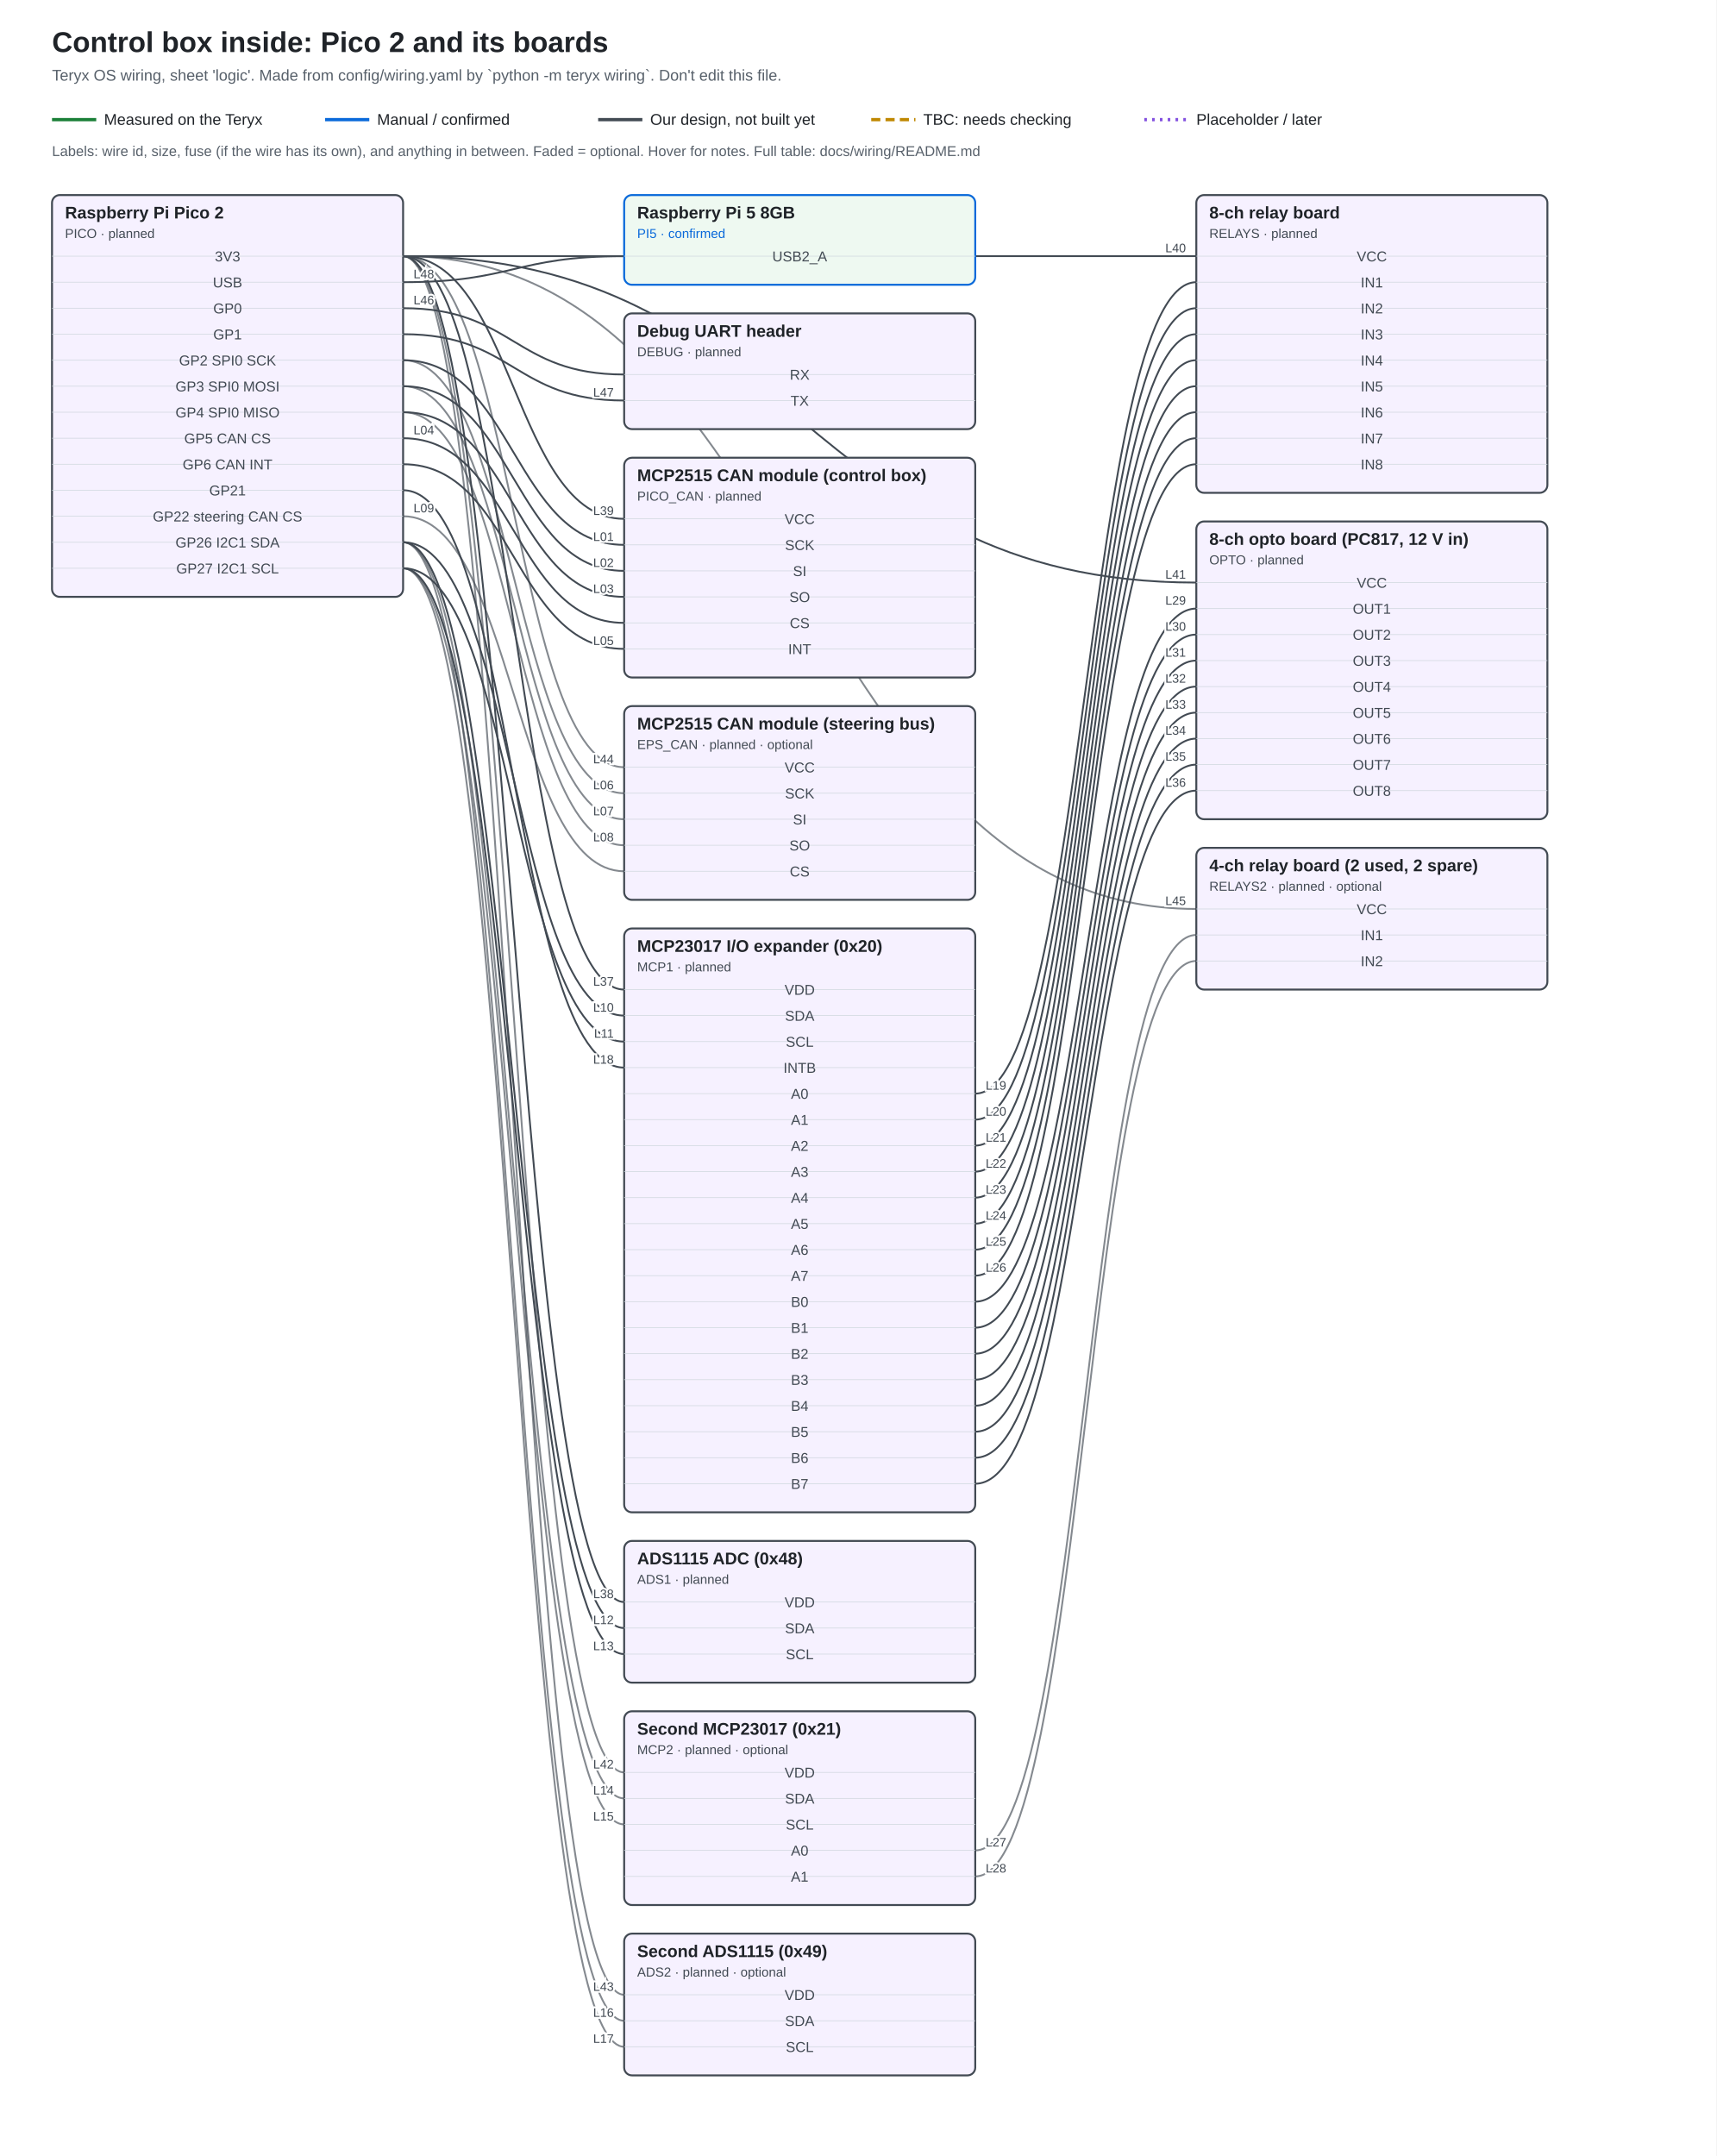
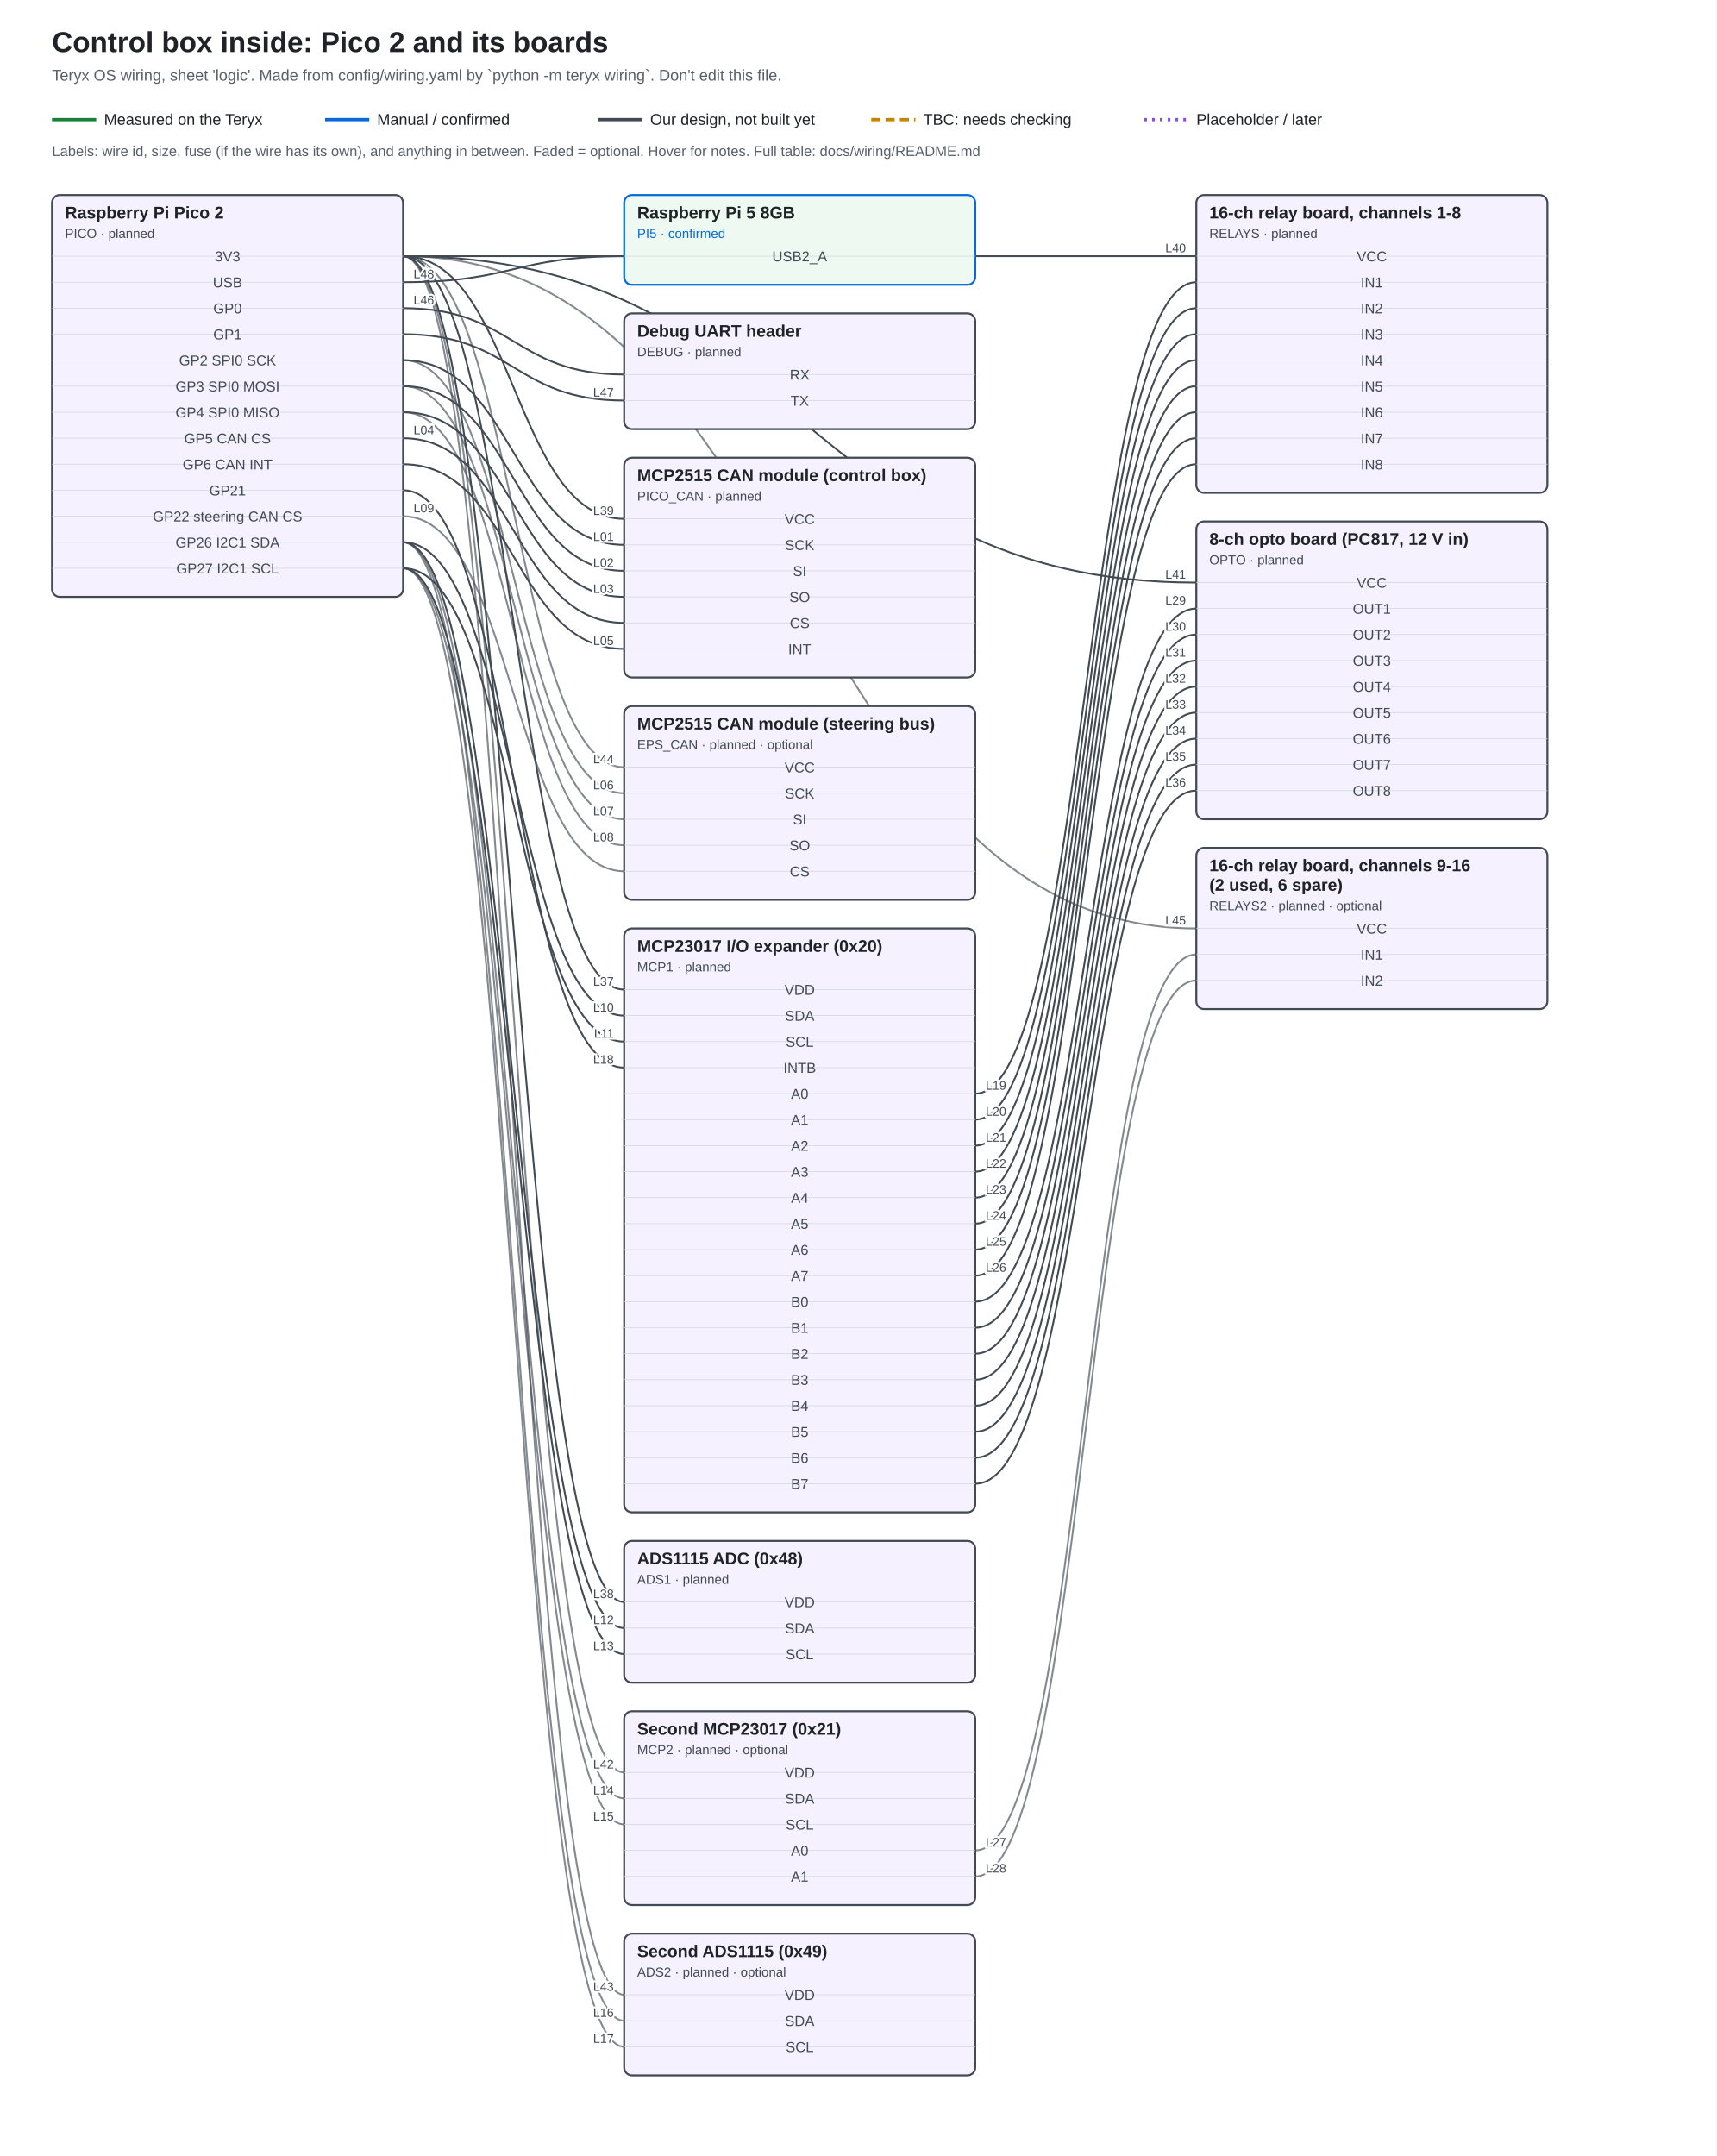
<svg xmlns="http://www.w3.org/2000/svg" viewBox="0 0 1320 1658" width="1320" height="1658" font-family="Arial, Helvetica, sans-serif" data-sheet="logic">
  <rect width="1320" height="1658" fill="#ffffff" />
  <text x="40" y="40" font-size="22" text-anchor="start" font-weight="bold" fill="#1f2328">Control box inside: Pico 2 and its boards</text>
  <text x="40" y="62" font-size="12" text-anchor="start" font-weight="normal" fill="#57606a">Teryx OS wiring, sheet 'logic'. Made from config/wiring.yaml by `python -m teryx wiring`. Don't edit this file.</text>
  <line x1="40" y1="92" x2="74" y2="92" stroke="#1a7f37" stroke-width="2.5" />
  <text x="80" y="96" font-size="12" text-anchor="start" font-weight="normal" fill="#1f2328">Measured on the Teryx</text>
  <line x1="250" y1="92" x2="284" y2="92" stroke="#0969da" stroke-width="2.5" />
  <text x="290" y="96" font-size="12" text-anchor="start" font-weight="normal" fill="#1f2328">Manual / confirmed</text>
  <line x1="460" y1="92" x2="494" y2="92" stroke="#424a53" stroke-width="2.5" />
  <text x="500" y="96" font-size="12" text-anchor="start" font-weight="normal" fill="#1f2328">Our design, not built yet</text>
  <line x1="670" y1="92" x2="704" y2="92" stroke="#bf8700" stroke-width="2.5" stroke-dasharray="7 4" />
  <text x="710" y="96" font-size="12" text-anchor="start" font-weight="normal" fill="#1f2328">TBC: needs checking</text>
  <line x1="880" y1="92" x2="914" y2="92" stroke="#8250df" stroke-width="2.5" stroke-dasharray="2 4" />
  <text x="920" y="96" font-size="12" text-anchor="start" font-weight="normal" fill="#1f2328">Placeholder / later</text>
  <text x="40" y="120" font-size="11" text-anchor="start" font-weight="normal" fill="#57606a">Labels: wire id, size, fuse (if the wire has its own), and anything in between. Faded = optional. Hover for notes. Full table: docs/wiring/README.md</text>
  <g data-wire="L01" data-from="PICO.GP2" data-to="PICO_CAN.SCK" data-status="planned">
    <path d="M310,277 C395,277 395,419 480,419" fill="none" stroke="#424a53" stroke-width="1.4" />
  </g>
  <g data-wire="L02" data-from="PICO.GP3" data-to="PICO_CAN.SI" data-status="planned">
    <path d="M310,297 C395,297 395,439 480,439" fill="none" stroke="#424a53" stroke-width="1.4" />
  </g>
  <g data-wire="L03" data-from="PICO.GP4" data-to="PICO_CAN.SO" data-status="planned">
    <path d="M310,317 C395,317 395,459 480,459" fill="none" stroke="#424a53" stroke-width="1.4" />
  </g>
  <g data-wire="L04" data-from="PICO.GP5" data-to="PICO_CAN.CS" data-status="planned">
    <path d="M310,337 C395,337 395,479 480,479" fill="none" stroke="#424a53" stroke-width="1.4" />
  </g>
  <g data-wire="L05" data-from="PICO_CAN.INT" data-to="PICO.GP6" data-status="planned">
    <path d="M480,499 C395,499 395,357 310,357" fill="none" stroke="#424a53" stroke-width="1.4" />
  </g>
  <g data-wire="L06" data-from="PICO.GP2" data-to="EPS_CAN.SCK" data-status="planned">
    <path d="M310,277 C395,277 395,610 480,610" fill="none" stroke="#424a53" stroke-width="1.4" stroke-opacity="0.65" />
  </g>
  <g data-wire="L07" data-from="PICO.GP3" data-to="EPS_CAN.SI" data-status="planned">
    <path d="M310,297 C395,297 395,630 480,630" fill="none" stroke="#424a53" stroke-width="1.4" stroke-opacity="0.65" />
  </g>
  <g data-wire="L08" data-from="PICO.GP4" data-to="EPS_CAN.SO" data-status="planned">
    <path d="M310,317 C395,317 395,650 480,650" fill="none" stroke="#424a53" stroke-width="1.4" stroke-opacity="0.65" />
  </g>
  <g data-wire="L09" data-from="PICO.GP22" data-to="EPS_CAN.CS" data-status="planned">
    <path d="M310,397 C395,397 395,670 480,670" fill="none" stroke="#424a53" stroke-width="1.4" stroke-opacity="0.65" />
  </g>
  <g data-wire="L10" data-from="PICO.GP26" data-to="MCP1.SDA" data-status="planned">
    <path d="M310,417 C395,417 395,781 480,781" fill="none" stroke="#424a53" stroke-width="1.4" />
  </g>
  <g data-wire="L11" data-from="PICO.GP27" data-to="MCP1.SCL" data-status="planned">
    <path d="M310,437 C395,437 395,801 480,801" fill="none" stroke="#424a53" stroke-width="1.4" />
  </g>
  <g data-wire="L12" data-from="PICO.GP26" data-to="ADS1.SDA" data-status="planned">
    <path d="M310,417 C395,417 395,1252 480,1252" fill="none" stroke="#424a53" stroke-width="1.4" />
  </g>
  <g data-wire="L13" data-from="PICO.GP27" data-to="ADS1.SCL" data-status="planned">
    <path d="M310,437 C395,437 395,1272 480,1272" fill="none" stroke="#424a53" stroke-width="1.4" />
  </g>
  <g data-wire="L14" data-from="PICO.GP26" data-to="MCP2.SDA" data-status="planned">
    <path d="M310,417 C395,417 395,1383 480,1383" fill="none" stroke="#424a53" stroke-width="1.4" stroke-opacity="0.65" />
  </g>
  <g data-wire="L15" data-from="PICO.GP27" data-to="MCP2.SCL" data-status="planned">
    <path d="M310,437 C395,437 395,1403 480,1403" fill="none" stroke="#424a53" stroke-width="1.4" stroke-opacity="0.65" />
  </g>
  <g data-wire="L16" data-from="PICO.GP26" data-to="ADS2.SDA" data-status="planned">
    <path d="M310,417 C395,417 395,1554 480,1554" fill="none" stroke="#424a53" stroke-width="1.4" stroke-opacity="0.65" />
  </g>
  <g data-wire="L17" data-from="PICO.GP27" data-to="ADS2.SCL" data-status="planned">
    <path d="M310,437 C395,437 395,1574 480,1574" fill="none" stroke="#424a53" stroke-width="1.4" stroke-opacity="0.65" />
  </g>
  <g data-wire="L18" data-from="MCP1.INTB" data-to="PICO.GP21" data-status="planned">
    <path d="M480,821 C395,821 395,377 310,377" fill="none" stroke="#424a53" stroke-width="1.4" />
  </g>
  <g data-wire="L19" data-from="MCP1.A0" data-to="RELAYS.IN1" data-status="planned">
    <path d="M750,841 C835,841 835,217 920,217" fill="none" stroke="#424a53" stroke-width="1.4" />
  </g>
  <g data-wire="L20" data-from="MCP1.A1" data-to="RELAYS.IN2" data-status="planned">
    <path d="M750,861 C835,861 835,237 920,237" fill="none" stroke="#424a53" stroke-width="1.4" />
  </g>
  <g data-wire="L21" data-from="MCP1.A2" data-to="RELAYS.IN3" data-status="planned">
    <path d="M750,881 C835,881 835,257 920,257" fill="none" stroke="#424a53" stroke-width="1.4" />
  </g>
  <g data-wire="L22" data-from="MCP1.A3" data-to="RELAYS.IN4" data-status="planned">
    <path d="M750,901 C835,901 835,277 920,277" fill="none" stroke="#424a53" stroke-width="1.4" />
  </g>
  <g data-wire="L23" data-from="MCP1.A4" data-to="RELAYS.IN5" data-status="planned">
    <path d="M750,921 C835,921 835,297 920,297" fill="none" stroke="#424a53" stroke-width="1.4" />
  </g>
  <g data-wire="L24" data-from="MCP1.A5" data-to="RELAYS.IN6" data-status="planned">
    <path d="M750,941 C835,941 835,317 920,317" fill="none" stroke="#424a53" stroke-width="1.4" />
  </g>
  <g data-wire="L25" data-from="MCP1.A6" data-to="RELAYS.IN7" data-status="planned">
    <path d="M750,961 C835,961 835,337 920,337" fill="none" stroke="#424a53" stroke-width="1.4" />
  </g>
  <g data-wire="L26" data-from="MCP1.A7" data-to="RELAYS.IN8" data-status="planned">
    <path d="M750,981 C835,981 835,357 920,357" fill="none" stroke="#424a53" stroke-width="1.4" />
  </g>
  <g data-wire="L27" data-from="MCP2.A0" data-to="RELAYS2.IN1" data-status="planned">
-     <path d="M750,1423 C835,1423 835,719 920,719" fill="none" stroke="#424a53" stroke-width="1.4" stroke-opacity="0.65" />
+     <path d="M750,1423 C835,1423 835,734 920,734" fill="none" stroke="#424a53" stroke-width="1.4" stroke-opacity="0.65" />
  </g>
  <g data-wire="L28" data-from="MCP2.A1" data-to="RELAYS2.IN2" data-status="planned">
-     <path d="M750,1443 C835,1443 835,739 920,739" fill="none" stroke="#424a53" stroke-width="1.4" stroke-opacity="0.65" />
+     <path d="M750,1443 C835,1443 835,754 920,754" fill="none" stroke="#424a53" stroke-width="1.4" stroke-opacity="0.65" />
  </g>
  <g data-wire="L29" data-from="OPTO.OUT1" data-to="MCP1.B0" data-status="planned">
    <path d="M920,468 C835,468 835,1001 750,1001" fill="none" stroke="#424a53" stroke-width="1.4" />
  </g>
  <g data-wire="L30" data-from="OPTO.OUT2" data-to="MCP1.B1" data-status="planned">
    <path d="M920,488 C835,488 835,1021 750,1021" fill="none" stroke="#424a53" stroke-width="1.4" />
  </g>
  <g data-wire="L31" data-from="OPTO.OUT3" data-to="MCP1.B2" data-status="planned">
    <path d="M920,508 C835,508 835,1041 750,1041" fill="none" stroke="#424a53" stroke-width="1.4" />
  </g>
  <g data-wire="L32" data-from="OPTO.OUT4" data-to="MCP1.B3" data-status="planned">
    <path d="M920,528 C835,528 835,1061 750,1061" fill="none" stroke="#424a53" stroke-width="1.4" />
  </g>
  <g data-wire="L33" data-from="OPTO.OUT5" data-to="MCP1.B4" data-status="planned">
    <path d="M920,548 C835,548 835,1081 750,1081" fill="none" stroke="#424a53" stroke-width="1.4" />
  </g>
  <g data-wire="L34" data-from="OPTO.OUT6" data-to="MCP1.B5" data-status="planned">
    <path d="M920,568 C835,568 835,1101 750,1101" fill="none" stroke="#424a53" stroke-width="1.4" />
  </g>
  <g data-wire="L35" data-from="OPTO.OUT7" data-to="MCP1.B6" data-status="planned">
    <path d="M920,588 C835,588 835,1121 750,1121" fill="none" stroke="#424a53" stroke-width="1.4" />
  </g>
  <g data-wire="L36" data-from="OPTO.OUT8" data-to="MCP1.B7" data-status="planned">
    <path d="M920,608 C835,608 835,1141 750,1141" fill="none" stroke="#424a53" stroke-width="1.4" />
  </g>
  <g data-wire="L37" data-from="PICO.3V3" data-to="MCP1.VDD" data-status="planned">
    <path d="M310,197 C395,197 395,761 480,761" fill="none" stroke="#424a53" stroke-width="1.4" />
  </g>
  <g data-wire="L38" data-from="PICO.3V3" data-to="ADS1.VDD" data-status="planned">
    <path d="M310,197 C395,197 395,1232 480,1232" fill="none" stroke="#424a53" stroke-width="1.4" />
  </g>
  <g data-wire="L39" data-from="PICO.3V3" data-to="PICO_CAN.VCC" data-status="planned">
    <path d="M310,197 C395,197 395,399 480,399" fill="none" stroke="#424a53" stroke-width="1.4" />
  </g>
  <g data-wire="L40" data-from="PICO.3V3" data-to="RELAYS.VCC" data-status="planned">
    <path d="M310,197 C615,197 615,197 920,197" fill="none" stroke="#424a53" stroke-width="1.4" />
  </g>
  <g data-wire="L41" data-from="PICO.3V3" data-to="OPTO.VCC" data-status="planned">
    <path d="M310,197 C615,197 615,448 920,448" fill="none" stroke="#424a53" stroke-width="1.4" />
  </g>
  <g data-wire="L42" data-from="PICO.3V3" data-to="MCP2.VDD" data-status="planned">
    <path d="M310,197 C395,197 395,1363 480,1363" fill="none" stroke="#424a53" stroke-width="1.4" stroke-opacity="0.65" />
  </g>
  <g data-wire="L43" data-from="PICO.3V3" data-to="ADS2.VDD" data-status="planned">
    <path d="M310,197 C395,197 395,1534 480,1534" fill="none" stroke="#424a53" stroke-width="1.4" stroke-opacity="0.65" />
  </g>
  <g data-wire="L44" data-from="PICO.3V3" data-to="EPS_CAN.VCC" data-status="planned">
    <path d="M310,197 C395,197 395,590 480,590" fill="none" stroke="#424a53" stroke-width="1.4" stroke-opacity="0.65" />
  </g>
  <g data-wire="L45" data-from="PICO.3V3" data-to="RELAYS2.VCC" data-status="planned">
-     <path d="M310,197 C615,197 615,699 920,699" fill="none" stroke="#424a53" stroke-width="1.4" stroke-opacity="0.65" />
+     <path d="M310,197 C615,197 615,714 920,714" fill="none" stroke="#424a53" stroke-width="1.4" stroke-opacity="0.65" />
  </g>
  <g data-wire="L46" data-from="PICO.GP0" data-to="DEBUG.RX" data-status="planned">
    <path d="M310,237 C395,237 395,288 480,288" fill="none" stroke="#424a53" stroke-width="1.4" />
  </g>
  <g data-wire="L47" data-from="DEBUG.TX" data-to="PICO.GP1" data-status="planned">
    <path d="M480,308 C395,308 395,257 310,257" fill="none" stroke="#424a53" stroke-width="1.4" />
  </g>
  <g data-wire="L48" data-from="PICO.USB" data-to="PI5.USB2_A" data-status="planned">
    <path d="M310,217 C395,217 395,197 480,197" fill="none" stroke="#424a53" stroke-width="1.4" />
  </g>
  <g data-device="PICO" data-status="planned">
    <rect x="40" y="150" width="270" height="309" rx="6" fill="#f6f1ff" stroke="#424a53" stroke-width="1.5" />
    <text x="50" y="168" font-size="13" text-anchor="start" font-weight="bold" fill="#1f2328">Raspberry Pi Pico 2</text>
    <text x="50" y="183" font-size="10" text-anchor="start" font-weight="normal" fill="#424a53">PICO · planned</text>
    <line x1="40" y1="197" x2="310" y2="197" stroke="#d0d7de" stroke-width="0.5" />
    <text x="175" y="201" font-size="11" text-anchor="middle" font-weight="normal" fill="#424a53">3V3</text>
    <line x1="40" y1="217" x2="310" y2="217" stroke="#d0d7de" stroke-width="0.5" />
    <text x="175" y="221" font-size="11" text-anchor="middle" font-weight="normal" fill="#424a53">USB</text>
    <line x1="40" y1="237" x2="310" y2="237" stroke="#d0d7de" stroke-width="0.5" />
    <text x="175" y="241" font-size="11" text-anchor="middle" font-weight="normal" fill="#424a53">GP0</text>
    <line x1="40" y1="257" x2="310" y2="257" stroke="#d0d7de" stroke-width="0.5" />
    <text x="175" y="261" font-size="11" text-anchor="middle" font-weight="normal" fill="#424a53">GP1</text>
    <line x1="40" y1="277" x2="310" y2="277" stroke="#d0d7de" stroke-width="0.5" />
    <text x="175" y="281" font-size="11" text-anchor="middle" font-weight="normal" fill="#424a53">GP2  SPI0 SCK</text>
    <line x1="40" y1="297" x2="310" y2="297" stroke="#d0d7de" stroke-width="0.5" />
    <text x="175" y="301" font-size="11" text-anchor="middle" font-weight="normal" fill="#424a53">GP3  SPI0 MOSI</text>
    <line x1="40" y1="317" x2="310" y2="317" stroke="#d0d7de" stroke-width="0.5" />
    <text x="175" y="321" font-size="11" text-anchor="middle" font-weight="normal" fill="#424a53">GP4  SPI0 MISO</text>
    <line x1="40" y1="337" x2="310" y2="337" stroke="#d0d7de" stroke-width="0.5" />
    <text x="175" y="341" font-size="11" text-anchor="middle" font-weight="normal" fill="#424a53">GP5  CAN CS</text>
    <line x1="40" y1="357" x2="310" y2="357" stroke="#d0d7de" stroke-width="0.5" />
    <text x="175" y="361" font-size="11" text-anchor="middle" font-weight="normal" fill="#424a53">GP6  CAN INT</text>
    <line x1="40" y1="377" x2="310" y2="377" stroke="#d0d7de" stroke-width="0.5" />
    <text x="175" y="381" font-size="11" text-anchor="middle" font-weight="normal" fill="#424a53">GP21</text>
    <line x1="40" y1="397" x2="310" y2="397" stroke="#d0d7de" stroke-width="0.5" />
    <text x="175" y="401" font-size="11" text-anchor="middle" font-weight="normal" fill="#424a53">GP22  steering CAN CS</text>
    <line x1="40" y1="417" x2="310" y2="417" stroke="#d0d7de" stroke-width="0.5" />
    <text x="175" y="421" font-size="11" text-anchor="middle" font-weight="normal" fill="#424a53">GP26  I2C1 SDA</text>
    <line x1="40" y1="437" x2="310" y2="437" stroke="#d0d7de" stroke-width="0.5" />
    <text x="175" y="441" font-size="11" text-anchor="middle" font-weight="normal" fill="#424a53">GP27  I2C1 SCL</text>
  </g>
  <g data-device="PI5" data-status="confirmed">
    <rect x="480" y="150" width="270" height="69" rx="6" fill="#eef9f1" stroke="#0969da" stroke-width="1.5" />
    <text x="490" y="168" font-size="13" text-anchor="start" font-weight="bold" fill="#1f2328">Raspberry Pi 5 8GB</text>
    <text x="490" y="183" font-size="10" text-anchor="start" font-weight="normal" fill="#0969da">PI5 · confirmed</text>
    <line x1="480" y1="197" x2="750" y2="197" stroke="#d0d7de" stroke-width="0.5" />
    <text x="615" y="201" font-size="11" text-anchor="middle" font-weight="normal" fill="#424a53">USB2_A</text>
  </g>
  <g data-device="DEBUG" data-status="planned">
    <rect x="480" y="241" width="270" height="89" rx="6" fill="#f6f1ff" stroke="#424a53" stroke-width="1.5" />
    <text x="490" y="259" font-size="13" text-anchor="start" font-weight="bold" fill="#1f2328">Debug UART header</text>
    <text x="490" y="274" font-size="10" text-anchor="start" font-weight="normal" fill="#424a53">DEBUG · planned</text>
    <line x1="480" y1="288" x2="750" y2="288" stroke="#d0d7de" stroke-width="0.5" />
    <text x="615" y="292" font-size="11" text-anchor="middle" font-weight="normal" fill="#424a53">RX</text>
    <line x1="480" y1="308" x2="750" y2="308" stroke="#d0d7de" stroke-width="0.5" />
    <text x="615" y="312" font-size="11" text-anchor="middle" font-weight="normal" fill="#424a53">TX</text>
  </g>
  <g data-device="PICO_CAN" data-status="planned">
    <rect x="480" y="352" width="270" height="169" rx="6" fill="#f6f1ff" stroke="#424a53" stroke-width="1.5" />
    <text x="490" y="370" font-size="13" text-anchor="start" font-weight="bold" fill="#1f2328">MCP2515 CAN module (control box)</text>
    <text x="490" y="385" font-size="10" text-anchor="start" font-weight="normal" fill="#424a53">PICO_CAN · planned</text>
    <line x1="480" y1="399" x2="750" y2="399" stroke="#d0d7de" stroke-width="0.5" />
    <text x="615" y="403" font-size="11" text-anchor="middle" font-weight="normal" fill="#424a53">VCC</text>
    <line x1="480" y1="419" x2="750" y2="419" stroke="#d0d7de" stroke-width="0.5" />
    <text x="615" y="423" font-size="11" text-anchor="middle" font-weight="normal" fill="#424a53">SCK</text>
    <line x1="480" y1="439" x2="750" y2="439" stroke="#d0d7de" stroke-width="0.5" />
    <text x="615" y="443" font-size="11" text-anchor="middle" font-weight="normal" fill="#424a53">SI</text>
    <line x1="480" y1="459" x2="750" y2="459" stroke="#d0d7de" stroke-width="0.5" />
    <text x="615" y="463" font-size="11" text-anchor="middle" font-weight="normal" fill="#424a53">SO</text>
    <line x1="480" y1="479" x2="750" y2="479" stroke="#d0d7de" stroke-width="0.5" />
    <text x="615" y="483" font-size="11" text-anchor="middle" font-weight="normal" fill="#424a53">CS</text>
    <line x1="480" y1="499" x2="750" y2="499" stroke="#d0d7de" stroke-width="0.5" />
    <text x="615" y="503" font-size="11" text-anchor="middle" font-weight="normal" fill="#424a53">INT</text>
  </g>
  <g data-device="EPS_CAN" data-status="planned">
    <rect x="480" y="543" width="270" height="149" rx="6" fill="#f6f1ff" stroke="#424a53" stroke-width="1.5" />
    <text x="490" y="561" font-size="13" text-anchor="start" font-weight="bold" fill="#1f2328">MCP2515 CAN module (steering bus)</text>
    <text x="490" y="576" font-size="10" text-anchor="start" font-weight="normal" fill="#424a53">EPS_CAN · planned · optional</text>
    <line x1="480" y1="590" x2="750" y2="590" stroke="#d0d7de" stroke-width="0.5" />
    <text x="615" y="594" font-size="11" text-anchor="middle" font-weight="normal" fill="#424a53">VCC</text>
    <line x1="480" y1="610" x2="750" y2="610" stroke="#d0d7de" stroke-width="0.5" />
    <text x="615" y="614" font-size="11" text-anchor="middle" font-weight="normal" fill="#424a53">SCK</text>
    <line x1="480" y1="630" x2="750" y2="630" stroke="#d0d7de" stroke-width="0.5" />
    <text x="615" y="634" font-size="11" text-anchor="middle" font-weight="normal" fill="#424a53">SI</text>
    <line x1="480" y1="650" x2="750" y2="650" stroke="#d0d7de" stroke-width="0.5" />
    <text x="615" y="654" font-size="11" text-anchor="middle" font-weight="normal" fill="#424a53">SO</text>
    <line x1="480" y1="670" x2="750" y2="670" stroke="#d0d7de" stroke-width="0.5" />
    <text x="615" y="674" font-size="11" text-anchor="middle" font-weight="normal" fill="#424a53">CS</text>
  </g>
  <g data-device="MCP1" data-status="planned">
    <rect x="480" y="714" width="270" height="449" rx="6" fill="#f6f1ff" stroke="#424a53" stroke-width="1.5" />
    <text x="490" y="732" font-size="13" text-anchor="start" font-weight="bold" fill="#1f2328">MCP23017 I/O expander (0x20)</text>
    <text x="490" y="747" font-size="10" text-anchor="start" font-weight="normal" fill="#424a53">MCP1 · planned</text>
    <line x1="480" y1="761" x2="750" y2="761" stroke="#d0d7de" stroke-width="0.5" />
    <text x="615" y="765" font-size="11" text-anchor="middle" font-weight="normal" fill="#424a53">VDD</text>
    <line x1="480" y1="781" x2="750" y2="781" stroke="#d0d7de" stroke-width="0.5" />
    <text x="615" y="785" font-size="11" text-anchor="middle" font-weight="normal" fill="#424a53">SDA</text>
    <line x1="480" y1="801" x2="750" y2="801" stroke="#d0d7de" stroke-width="0.5" />
    <text x="615" y="805" font-size="11" text-anchor="middle" font-weight="normal" fill="#424a53">SCL</text>
    <line x1="480" y1="821" x2="750" y2="821" stroke="#d0d7de" stroke-width="0.5" />
    <text x="615" y="825" font-size="11" text-anchor="middle" font-weight="normal" fill="#424a53">INTB</text>
    <line x1="480" y1="841" x2="750" y2="841" stroke="#d0d7de" stroke-width="0.5" />
    <text x="615" y="845" font-size="11" text-anchor="middle" font-weight="normal" fill="#424a53">A0</text>
    <line x1="480" y1="861" x2="750" y2="861" stroke="#d0d7de" stroke-width="0.5" />
    <text x="615" y="865" font-size="11" text-anchor="middle" font-weight="normal" fill="#424a53">A1</text>
    <line x1="480" y1="881" x2="750" y2="881" stroke="#d0d7de" stroke-width="0.5" />
    <text x="615" y="885" font-size="11" text-anchor="middle" font-weight="normal" fill="#424a53">A2</text>
    <line x1="480" y1="901" x2="750" y2="901" stroke="#d0d7de" stroke-width="0.5" />
    <text x="615" y="905" font-size="11" text-anchor="middle" font-weight="normal" fill="#424a53">A3</text>
    <line x1="480" y1="921" x2="750" y2="921" stroke="#d0d7de" stroke-width="0.5" />
    <text x="615" y="925" font-size="11" text-anchor="middle" font-weight="normal" fill="#424a53">A4</text>
    <line x1="480" y1="941" x2="750" y2="941" stroke="#d0d7de" stroke-width="0.5" />
    <text x="615" y="945" font-size="11" text-anchor="middle" font-weight="normal" fill="#424a53">A5</text>
    <line x1="480" y1="961" x2="750" y2="961" stroke="#d0d7de" stroke-width="0.5" />
    <text x="615" y="965" font-size="11" text-anchor="middle" font-weight="normal" fill="#424a53">A6</text>
    <line x1="480" y1="981" x2="750" y2="981" stroke="#d0d7de" stroke-width="0.5" />
    <text x="615" y="985" font-size="11" text-anchor="middle" font-weight="normal" fill="#424a53">A7</text>
    <line x1="480" y1="1001" x2="750" y2="1001" stroke="#d0d7de" stroke-width="0.5" />
    <text x="615" y="1005" font-size="11" text-anchor="middle" font-weight="normal" fill="#424a53">B0</text>
    <line x1="480" y1="1021" x2="750" y2="1021" stroke="#d0d7de" stroke-width="0.5" />
    <text x="615" y="1025" font-size="11" text-anchor="middle" font-weight="normal" fill="#424a53">B1</text>
    <line x1="480" y1="1041" x2="750" y2="1041" stroke="#d0d7de" stroke-width="0.5" />
    <text x="615" y="1045" font-size="11" text-anchor="middle" font-weight="normal" fill="#424a53">B2</text>
    <line x1="480" y1="1061" x2="750" y2="1061" stroke="#d0d7de" stroke-width="0.5" />
    <text x="615" y="1065" font-size="11" text-anchor="middle" font-weight="normal" fill="#424a53">B3</text>
    <line x1="480" y1="1081" x2="750" y2="1081" stroke="#d0d7de" stroke-width="0.5" />
    <text x="615" y="1085" font-size="11" text-anchor="middle" font-weight="normal" fill="#424a53">B4</text>
    <line x1="480" y1="1101" x2="750" y2="1101" stroke="#d0d7de" stroke-width="0.5" />
    <text x="615" y="1105" font-size="11" text-anchor="middle" font-weight="normal" fill="#424a53">B5</text>
    <line x1="480" y1="1121" x2="750" y2="1121" stroke="#d0d7de" stroke-width="0.5" />
    <text x="615" y="1125" font-size="11" text-anchor="middle" font-weight="normal" fill="#424a53">B6</text>
    <line x1="480" y1="1141" x2="750" y2="1141" stroke="#d0d7de" stroke-width="0.5" />
    <text x="615" y="1145" font-size="11" text-anchor="middle" font-weight="normal" fill="#424a53">B7</text>
  </g>
  <g data-device="ADS1" data-status="planned">
    <rect x="480" y="1185" width="270" height="109" rx="6" fill="#f6f1ff" stroke="#424a53" stroke-width="1.5" />
    <text x="490" y="1203" font-size="13" text-anchor="start" font-weight="bold" fill="#1f2328">ADS1115 ADC (0x48)</text>
    <text x="490" y="1218" font-size="10" text-anchor="start" font-weight="normal" fill="#424a53">ADS1 · planned</text>
    <line x1="480" y1="1232" x2="750" y2="1232" stroke="#d0d7de" stroke-width="0.5" />
    <text x="615" y="1236" font-size="11" text-anchor="middle" font-weight="normal" fill="#424a53">VDD</text>
    <line x1="480" y1="1252" x2="750" y2="1252" stroke="#d0d7de" stroke-width="0.5" />
    <text x="615" y="1256" font-size="11" text-anchor="middle" font-weight="normal" fill="#424a53">SDA</text>
    <line x1="480" y1="1272" x2="750" y2="1272" stroke="#d0d7de" stroke-width="0.5" />
    <text x="615" y="1276" font-size="11" text-anchor="middle" font-weight="normal" fill="#424a53">SCL</text>
  </g>
  <g data-device="MCP2" data-status="planned">
    <rect x="480" y="1316" width="270" height="149" rx="6" fill="#f6f1ff" stroke="#424a53" stroke-width="1.5" />
    <text x="490" y="1334" font-size="13" text-anchor="start" font-weight="bold" fill="#1f2328">Second MCP23017 (0x21)</text>
    <text x="490" y="1349" font-size="10" text-anchor="start" font-weight="normal" fill="#424a53">MCP2 · planned · optional</text>
    <line x1="480" y1="1363" x2="750" y2="1363" stroke="#d0d7de" stroke-width="0.5" />
    <text x="615" y="1367" font-size="11" text-anchor="middle" font-weight="normal" fill="#424a53">VDD</text>
    <line x1="480" y1="1383" x2="750" y2="1383" stroke="#d0d7de" stroke-width="0.5" />
    <text x="615" y="1387" font-size="11" text-anchor="middle" font-weight="normal" fill="#424a53">SDA</text>
    <line x1="480" y1="1403" x2="750" y2="1403" stroke="#d0d7de" stroke-width="0.5" />
    <text x="615" y="1407" font-size="11" text-anchor="middle" font-weight="normal" fill="#424a53">SCL</text>
    <line x1="480" y1="1423" x2="750" y2="1423" stroke="#d0d7de" stroke-width="0.5" />
    <text x="615" y="1427" font-size="11" text-anchor="middle" font-weight="normal" fill="#424a53">A0</text>
    <line x1="480" y1="1443" x2="750" y2="1443" stroke="#d0d7de" stroke-width="0.5" />
    <text x="615" y="1447" font-size="11" text-anchor="middle" font-weight="normal" fill="#424a53">A1</text>
  </g>
  <g data-device="ADS2" data-status="planned">
    <rect x="480" y="1487" width="270" height="109" rx="6" fill="#f6f1ff" stroke="#424a53" stroke-width="1.5" />
    <text x="490" y="1505" font-size="13" text-anchor="start" font-weight="bold" fill="#1f2328">Second ADS1115 (0x49)</text>
    <text x="490" y="1520" font-size="10" text-anchor="start" font-weight="normal" fill="#424a53">ADS2 · planned · optional</text>
    <line x1="480" y1="1534" x2="750" y2="1534" stroke="#d0d7de" stroke-width="0.5" />
    <text x="615" y="1538" font-size="11" text-anchor="middle" font-weight="normal" fill="#424a53">VDD</text>
    <line x1="480" y1="1554" x2="750" y2="1554" stroke="#d0d7de" stroke-width="0.5" />
    <text x="615" y="1558" font-size="11" text-anchor="middle" font-weight="normal" fill="#424a53">SDA</text>
    <line x1="480" y1="1574" x2="750" y2="1574" stroke="#d0d7de" stroke-width="0.5" />
    <text x="615" y="1578" font-size="11" text-anchor="middle" font-weight="normal" fill="#424a53">SCL</text>
  </g>
  <g data-device="RELAYS" data-status="planned">
    <rect x="920" y="150" width="270" height="229" rx="6" fill="#f6f1ff" stroke="#424a53" stroke-width="1.5" />
-     <text x="930" y="168" font-size="13" text-anchor="start" font-weight="bold" fill="#1f2328">8-ch relay board</text>
+     <text x="930" y="168" font-size="13" text-anchor="start" font-weight="bold" fill="#1f2328">16-ch relay board, channels 1-8</text>
    <text x="930" y="183" font-size="10" text-anchor="start" font-weight="normal" fill="#424a53">RELAYS · planned</text>
    <line x1="920" y1="197" x2="1190" y2="197" stroke="#d0d7de" stroke-width="0.5" />
    <text x="1055" y="201" font-size="11" text-anchor="middle" font-weight="normal" fill="#424a53">VCC</text>
    <line x1="920" y1="217" x2="1190" y2="217" stroke="#d0d7de" stroke-width="0.5" />
    <text x="1055" y="221" font-size="11" text-anchor="middle" font-weight="normal" fill="#424a53">IN1</text>
    <line x1="920" y1="237" x2="1190" y2="237" stroke="#d0d7de" stroke-width="0.5" />
    <text x="1055" y="241" font-size="11" text-anchor="middle" font-weight="normal" fill="#424a53">IN2</text>
    <line x1="920" y1="257" x2="1190" y2="257" stroke="#d0d7de" stroke-width="0.5" />
    <text x="1055" y="261" font-size="11" text-anchor="middle" font-weight="normal" fill="#424a53">IN3</text>
    <line x1="920" y1="277" x2="1190" y2="277" stroke="#d0d7de" stroke-width="0.5" />
    <text x="1055" y="281" font-size="11" text-anchor="middle" font-weight="normal" fill="#424a53">IN4</text>
    <line x1="920" y1="297" x2="1190" y2="297" stroke="#d0d7de" stroke-width="0.5" />
    <text x="1055" y="301" font-size="11" text-anchor="middle" font-weight="normal" fill="#424a53">IN5</text>
    <line x1="920" y1="317" x2="1190" y2="317" stroke="#d0d7de" stroke-width="0.5" />
    <text x="1055" y="321" font-size="11" text-anchor="middle" font-weight="normal" fill="#424a53">IN6</text>
    <line x1="920" y1="337" x2="1190" y2="337" stroke="#d0d7de" stroke-width="0.5" />
    <text x="1055" y="341" font-size="11" text-anchor="middle" font-weight="normal" fill="#424a53">IN7</text>
    <line x1="920" y1="357" x2="1190" y2="357" stroke="#d0d7de" stroke-width="0.5" />
    <text x="1055" y="361" font-size="11" text-anchor="middle" font-weight="normal" fill="#424a53">IN8</text>
  </g>
  <g data-device="OPTO" data-status="planned">
    <rect x="920" y="401" width="270" height="229" rx="6" fill="#f6f1ff" stroke="#424a53" stroke-width="1.5" />
    <text x="930" y="419" font-size="13" text-anchor="start" font-weight="bold" fill="#1f2328">8-ch opto board (PC817, 12 V in)</text>
    <text x="930" y="434" font-size="10" text-anchor="start" font-weight="normal" fill="#424a53">OPTO · planned</text>
    <line x1="920" y1="448" x2="1190" y2="448" stroke="#d0d7de" stroke-width="0.5" />
    <text x="1055" y="452" font-size="11" text-anchor="middle" font-weight="normal" fill="#424a53">VCC</text>
    <line x1="920" y1="468" x2="1190" y2="468" stroke="#d0d7de" stroke-width="0.5" />
    <text x="1055" y="472" font-size="11" text-anchor="middle" font-weight="normal" fill="#424a53">OUT1</text>
    <line x1="920" y1="488" x2="1190" y2="488" stroke="#d0d7de" stroke-width="0.5" />
    <text x="1055" y="492" font-size="11" text-anchor="middle" font-weight="normal" fill="#424a53">OUT2</text>
    <line x1="920" y1="508" x2="1190" y2="508" stroke="#d0d7de" stroke-width="0.5" />
    <text x="1055" y="512" font-size="11" text-anchor="middle" font-weight="normal" fill="#424a53">OUT3</text>
    <line x1="920" y1="528" x2="1190" y2="528" stroke="#d0d7de" stroke-width="0.5" />
    <text x="1055" y="532" font-size="11" text-anchor="middle" font-weight="normal" fill="#424a53">OUT4</text>
    <line x1="920" y1="548" x2="1190" y2="548" stroke="#d0d7de" stroke-width="0.5" />
    <text x="1055" y="552" font-size="11" text-anchor="middle" font-weight="normal" fill="#424a53">OUT5</text>
    <line x1="920" y1="568" x2="1190" y2="568" stroke="#d0d7de" stroke-width="0.5" />
    <text x="1055" y="572" font-size="11" text-anchor="middle" font-weight="normal" fill="#424a53">OUT6</text>
    <line x1="920" y1="588" x2="1190" y2="588" stroke="#d0d7de" stroke-width="0.5" />
    <text x="1055" y="592" font-size="11" text-anchor="middle" font-weight="normal" fill="#424a53">OUT7</text>
    <line x1="920" y1="608" x2="1190" y2="608" stroke="#d0d7de" stroke-width="0.5" />
    <text x="1055" y="612" font-size="11" text-anchor="middle" font-weight="normal" fill="#424a53">OUT8</text>
  </g>
  <g data-device="RELAYS2" data-status="planned">
-     <rect x="920" y="652" width="270" height="109" rx="6" fill="#f6f1ff" stroke="#424a53" stroke-width="1.5" />
-     <text x="930" y="670" font-size="13" text-anchor="start" font-weight="bold" fill="#1f2328">4-ch relay board (2 used, 2 spare)</text>
-     <text x="930" y="685" font-size="10" text-anchor="start" font-weight="normal" fill="#424a53">RELAYS2 · planned · optional</text>
-     <line x1="920" y1="699" x2="1190" y2="699" stroke="#d0d7de" stroke-width="0.5" />
-     <text x="1055" y="703" font-size="11" text-anchor="middle" font-weight="normal" fill="#424a53">VCC</text>
-     <line x1="920" y1="719" x2="1190" y2="719" stroke="#d0d7de" stroke-width="0.5" />
-     <text x="1055" y="723" font-size="11" text-anchor="middle" font-weight="normal" fill="#424a53">IN1</text>
-     <line x1="920" y1="739" x2="1190" y2="739" stroke="#d0d7de" stroke-width="0.5" />
-     <text x="1055" y="743" font-size="11" text-anchor="middle" font-weight="normal" fill="#424a53">IN2</text>
+     <rect x="920" y="652" width="270" height="124" rx="6" fill="#f6f1ff" stroke="#424a53" stroke-width="1.5" />
+     <text x="930" y="670" font-size="13" text-anchor="start" font-weight="bold" fill="#1f2328">16-ch relay board, channels 9-16</text>
+     <text x="930" y="685" font-size="13" text-anchor="start" font-weight="bold" fill="#1f2328">(2 used, 6 spare)</text>
+     <text x="930" y="700" font-size="10" text-anchor="start" font-weight="normal" fill="#424a53">RELAYS2 · planned · optional</text>
+     <line x1="920" y1="714" x2="1190" y2="714" stroke="#d0d7de" stroke-width="0.5" />
+     <text x="1055" y="718" font-size="11" text-anchor="middle" font-weight="normal" fill="#424a53">VCC</text>
+     <line x1="920" y1="734" x2="1190" y2="734" stroke="#d0d7de" stroke-width="0.5" />
+     <text x="1055" y="738" font-size="11" text-anchor="middle" font-weight="normal" fill="#424a53">IN1</text>
+     <line x1="920" y1="754" x2="1190" y2="754" stroke="#d0d7de" stroke-width="0.5" />
+     <text x="1055" y="758" font-size="11" text-anchor="middle" font-weight="normal" fill="#424a53">IN2</text>
  </g>
  <text x="472" y="416" font-size="9.5" text-anchor="end" font-weight="normal" fill="#424a53" stroke="#ffffff" stroke-width="3" paint-order="stroke">L01</text>
  <text x="472" y="436" font-size="9.5" text-anchor="end" font-weight="normal" fill="#424a53" stroke="#ffffff" stroke-width="3" paint-order="stroke">L02</text>
  <text x="472" y="456" font-size="9.5" text-anchor="end" font-weight="normal" fill="#424a53" stroke="#ffffff" stroke-width="3" paint-order="stroke">L03</text>
  <text x="318" y="334" font-size="9.5" text-anchor="start" font-weight="normal" fill="#424a53" stroke="#ffffff" stroke-width="3" paint-order="stroke">L04</text>
  <text x="472" y="496" font-size="9.5" text-anchor="end" font-weight="normal" fill="#424a53" stroke="#ffffff" stroke-width="3" paint-order="stroke">L05</text>
  <text x="472" y="607" font-size="9.5" text-anchor="end" font-weight="normal" fill="#424a53" stroke="#ffffff" stroke-width="3" paint-order="stroke">L06</text>
  <text x="472" y="627" font-size="9.5" text-anchor="end" font-weight="normal" fill="#424a53" stroke="#ffffff" stroke-width="3" paint-order="stroke">L07</text>
  <text x="472" y="647" font-size="9.5" text-anchor="end" font-weight="normal" fill="#424a53" stroke="#ffffff" stroke-width="3" paint-order="stroke">L08</text>
  <text x="318" y="394" font-size="9.5" text-anchor="start" font-weight="normal" fill="#424a53" stroke="#ffffff" stroke-width="3" paint-order="stroke">L09</text>
  <text x="472" y="778" font-size="9.5" text-anchor="end" font-weight="normal" fill="#424a53" stroke="#ffffff" stroke-width="3" paint-order="stroke">L10</text>
  <text x="472" y="798" font-size="9.5" text-anchor="end" font-weight="normal" fill="#424a53" stroke="#ffffff" stroke-width="3" paint-order="stroke">L11</text>
  <text x="472" y="1249" font-size="9.5" text-anchor="end" font-weight="normal" fill="#424a53" stroke="#ffffff" stroke-width="3" paint-order="stroke">L12</text>
  <text x="472" y="1269" font-size="9.5" text-anchor="end" font-weight="normal" fill="#424a53" stroke="#ffffff" stroke-width="3" paint-order="stroke">L13</text>
  <text x="472" y="1380" font-size="9.5" text-anchor="end" font-weight="normal" fill="#424a53" stroke="#ffffff" stroke-width="3" paint-order="stroke">L14</text>
  <text x="472" y="1400" font-size="9.5" text-anchor="end" font-weight="normal" fill="#424a53" stroke="#ffffff" stroke-width="3" paint-order="stroke">L15</text>
  <text x="472" y="1551" font-size="9.5" text-anchor="end" font-weight="normal" fill="#424a53" stroke="#ffffff" stroke-width="3" paint-order="stroke">L16</text>
  <text x="472" y="1571" font-size="9.5" text-anchor="end" font-weight="normal" fill="#424a53" stroke="#ffffff" stroke-width="3" paint-order="stroke">L17</text>
  <text x="472" y="818" font-size="9.5" text-anchor="end" font-weight="normal" fill="#424a53" stroke="#ffffff" stroke-width="3" paint-order="stroke">L18</text>
  <text x="758" y="838" font-size="9.5" text-anchor="start" font-weight="normal" fill="#424a53" stroke="#ffffff" stroke-width="3" paint-order="stroke">L19</text>
  <text x="758" y="858" font-size="9.5" text-anchor="start" font-weight="normal" fill="#424a53" stroke="#ffffff" stroke-width="3" paint-order="stroke">L20</text>
  <text x="758" y="878" font-size="9.5" text-anchor="start" font-weight="normal" fill="#424a53" stroke="#ffffff" stroke-width="3" paint-order="stroke">L21</text>
  <text x="758" y="898" font-size="9.5" text-anchor="start" font-weight="normal" fill="#424a53" stroke="#ffffff" stroke-width="3" paint-order="stroke">L22</text>
  <text x="758" y="918" font-size="9.5" text-anchor="start" font-weight="normal" fill="#424a53" stroke="#ffffff" stroke-width="3" paint-order="stroke">L23</text>
  <text x="758" y="938" font-size="9.5" text-anchor="start" font-weight="normal" fill="#424a53" stroke="#ffffff" stroke-width="3" paint-order="stroke">L24</text>
  <text x="758" y="958" font-size="9.5" text-anchor="start" font-weight="normal" fill="#424a53" stroke="#ffffff" stroke-width="3" paint-order="stroke">L25</text>
  <text x="758" y="978" font-size="9.5" text-anchor="start" font-weight="normal" fill="#424a53" stroke="#ffffff" stroke-width="3" paint-order="stroke">L26</text>
  <text x="758" y="1420" font-size="9.5" text-anchor="start" font-weight="normal" fill="#424a53" stroke="#ffffff" stroke-width="3" paint-order="stroke">L27</text>
  <text x="758" y="1440" font-size="9.5" text-anchor="start" font-weight="normal" fill="#424a53" stroke="#ffffff" stroke-width="3" paint-order="stroke">L28</text>
  <text x="912" y="465" font-size="9.5" text-anchor="end" font-weight="normal" fill="#424a53" stroke="#ffffff" stroke-width="3" paint-order="stroke">L29</text>
  <text x="912" y="485" font-size="9.5" text-anchor="end" font-weight="normal" fill="#424a53" stroke="#ffffff" stroke-width="3" paint-order="stroke">L30</text>
  <text x="912" y="505" font-size="9.5" text-anchor="end" font-weight="normal" fill="#424a53" stroke="#ffffff" stroke-width="3" paint-order="stroke">L31</text>
  <text x="912" y="525" font-size="9.5" text-anchor="end" font-weight="normal" fill="#424a53" stroke="#ffffff" stroke-width="3" paint-order="stroke">L32</text>
  <text x="912" y="545" font-size="9.5" text-anchor="end" font-weight="normal" fill="#424a53" stroke="#ffffff" stroke-width="3" paint-order="stroke">L33</text>
  <text x="912" y="565" font-size="9.5" text-anchor="end" font-weight="normal" fill="#424a53" stroke="#ffffff" stroke-width="3" paint-order="stroke">L34</text>
  <text x="912" y="585" font-size="9.5" text-anchor="end" font-weight="normal" fill="#424a53" stroke="#ffffff" stroke-width="3" paint-order="stroke">L35</text>
  <text x="912" y="605" font-size="9.5" text-anchor="end" font-weight="normal" fill="#424a53" stroke="#ffffff" stroke-width="3" paint-order="stroke">L36</text>
  <text x="472" y="758" font-size="9.5" text-anchor="end" font-weight="normal" fill="#424a53" stroke="#ffffff" stroke-width="3" paint-order="stroke">L37</text>
  <text x="472" y="1229" font-size="9.5" text-anchor="end" font-weight="normal" fill="#424a53" stroke="#ffffff" stroke-width="3" paint-order="stroke">L38</text>
  <text x="472" y="396" font-size="9.5" text-anchor="end" font-weight="normal" fill="#424a53" stroke="#ffffff" stroke-width="3" paint-order="stroke">L39</text>
  <text x="912" y="194" font-size="9.5" text-anchor="end" font-weight="normal" fill="#424a53" stroke="#ffffff" stroke-width="3" paint-order="stroke">L40</text>
  <text x="912" y="445" font-size="9.5" text-anchor="end" font-weight="normal" fill="#424a53" stroke="#ffffff" stroke-width="3" paint-order="stroke">L41</text>
  <text x="472" y="1360" font-size="9.5" text-anchor="end" font-weight="normal" fill="#424a53" stroke="#ffffff" stroke-width="3" paint-order="stroke">L42</text>
  <text x="472" y="1531" font-size="9.5" text-anchor="end" font-weight="normal" fill="#424a53" stroke="#ffffff" stroke-width="3" paint-order="stroke">L43</text>
  <text x="472" y="587" font-size="9.5" text-anchor="end" font-weight="normal" fill="#424a53" stroke="#ffffff" stroke-width="3" paint-order="stroke">L44</text>
-   <text x="912" y="696" font-size="9.5" text-anchor="end" font-weight="normal" fill="#424a53" stroke="#ffffff" stroke-width="3" paint-order="stroke">L45</text>
+   <text x="912" y="711" font-size="9.5" text-anchor="end" font-weight="normal" fill="#424a53" stroke="#ffffff" stroke-width="3" paint-order="stroke">L45</text>
  <text x="318" y="234" font-size="9.5" text-anchor="start" font-weight="normal" fill="#424a53" stroke="#ffffff" stroke-width="3" paint-order="stroke">L46</text>
  <text x="472" y="305" font-size="9.5" text-anchor="end" font-weight="normal" fill="#424a53" stroke="#ffffff" stroke-width="3" paint-order="stroke">L47</text>
  <text x="318" y="214" font-size="9.5" text-anchor="start" font-weight="normal" fill="#424a53" stroke="#ffffff" stroke-width="3" paint-order="stroke">L48</text>
</svg>
